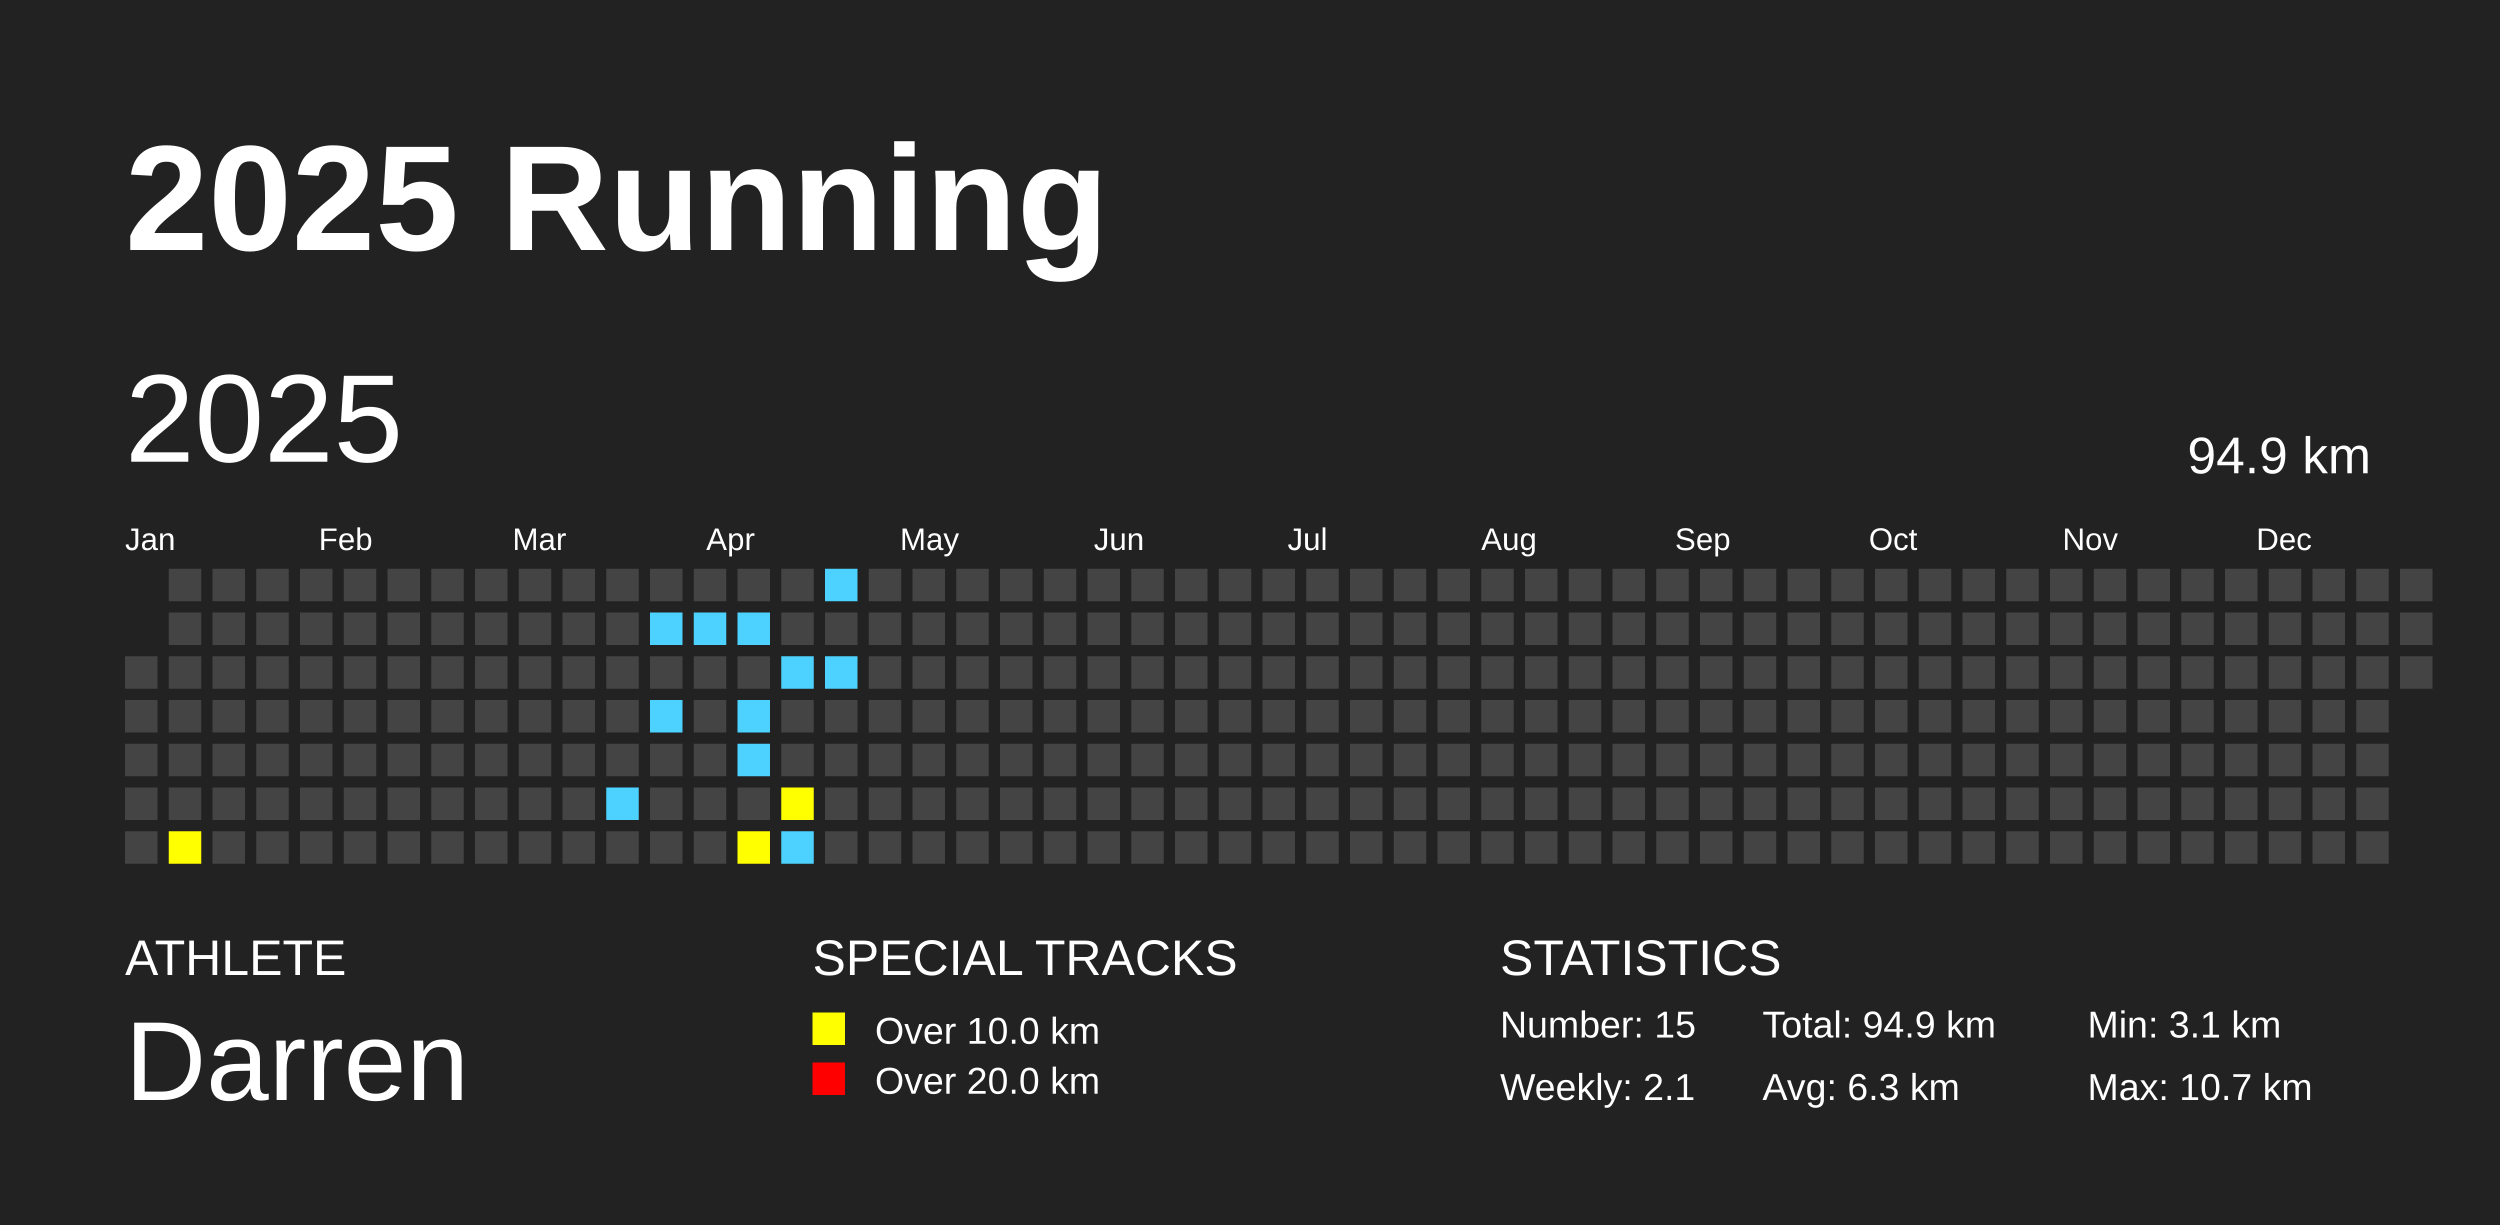
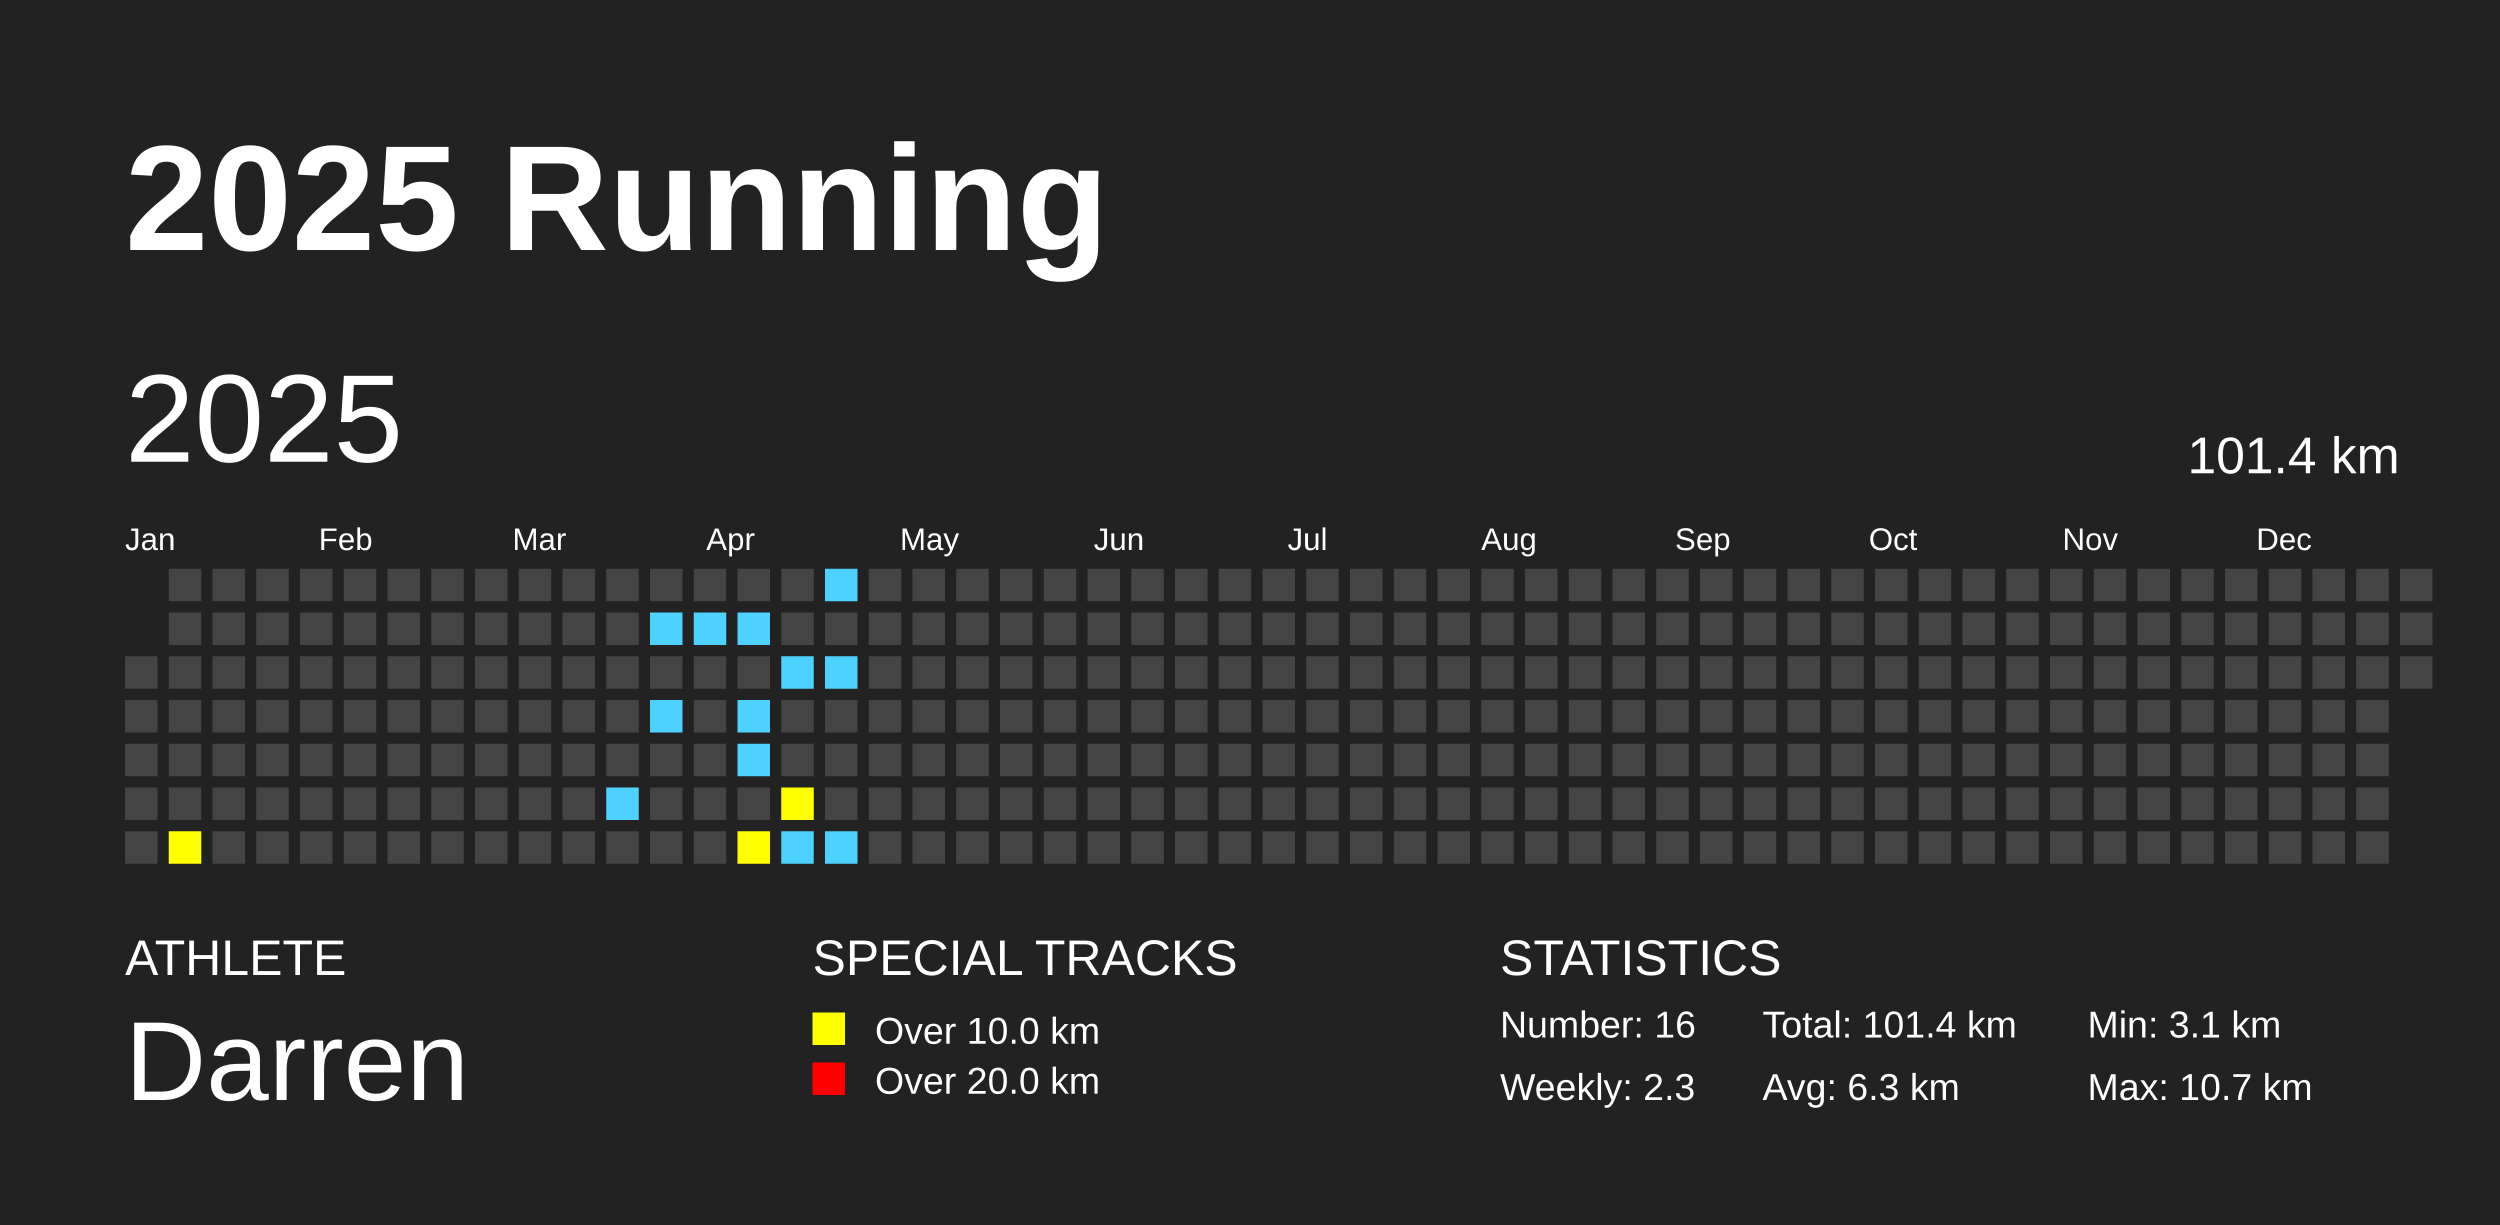
<svg xmlns="http://www.w3.org/2000/svg" baseProfile="full" height="98mm" version="1.1" viewBox="0,0,200,98" width="200mm">
  <defs />
  <rect fill="#222222" height="98" width="200" x="0" y="0" />
  <text fill="#FFFFFF" style="font-size:12px; font-family:Arial; font-weight:bold;" x="10" y="20">2025 Running</text>
  <text fill="#FFFFFF" style="font-size:4px; font-family:Arial" x="10" y="78">ATHLETE</text>
  <text fill="#FFFFFF" style="font-size:9px; font-family:Arial" x="10" y="88">Darren</text>
  <text fill="#FFFFFF" style="font-size:4px; font-family:Arial" x="65" y="78">SPECIAL TRACKS</text>
  <rect fill="yellow" height="2.6" width="2.6" x="65" y="81" />
  <text fill="#FFFFFF" style="font-size:3px; font-family:Arial" x="70" y="83.5">Over 10.0 km</text>
  <rect fill="red" height="2.6" width="2.6" x="65" y="85" />
  <text fill="#FFFFFF" style="font-size:3px; font-family:Arial" x="70" y="87.5">Over 20.0 km</text>
  <text fill="#FFFFFF" style="font-size:4px; font-family:Arial" x="120" y="78">STATISTICS</text>
-   <text fill="#FFFFFF" style="font-size:3px; font-family:Arial" x="120" y="83">Number: 15</text>
-   <text fill="#FFFFFF" style="font-size:3px; font-family:Arial" x="120" y="88">Weekly: 2.1</text>
-   <text fill="#FFFFFF" style="font-size:3px; font-family:Arial" x="141" y="83">Total: 94.9 km</text>
+   <text fill="#FFFFFF" style="font-size:3px; font-family:Arial" x="120" y="83">Number: 16</text>
+   <text fill="#FFFFFF" style="font-size:3px; font-family:Arial" x="120" y="88">Weekly: 2.3</text>
+   <text fill="#FFFFFF" style="font-size:3px; font-family:Arial" x="141" y="83">Total: 101.4 km</text>
  <text fill="#FFFFFF" style="font-size:3px; font-family:Arial" x="141" y="88">Avg: 6.3 km</text>
  <text fill="#FFFFFF" style="font-size:3px; font-family:Arial" x="167" y="83">Min: 3.1 km</text>
  <text fill="#FFFFFF" style="font-size:3px; font-family:Arial" x="167" y="88">Max: 10.7 km</text>
  <text dominant-baseline="hanging" fill="#FFFFFF" style="font-size:10.0px; font-family:Arial;" x="10" y="30">2025</text>
-   <text dominant-baseline="hanging" fill="#FFFFFF" style="font-size:4.125px; font-family:Arial;" x="175" y="35">94.9 km</text>
+   <text dominant-baseline="hanging" fill="#FFFFFF" style="font-size:4.125px; font-family:Arial;" x="175" y="35">101.4 km</text>
  <text fill="#FFFFFF" style="font-size:2.5px; font-family:Arial" x="10.0" y="44">Jan</text>
  <text fill="#FFFFFF" style="font-size:2.5px; font-family:Arial" x="25.5" y="44">Feb</text>
  <text fill="#FFFFFF" style="font-size:2.5px; font-family:Arial" x="41.0" y="44">Mar</text>
  <text fill="#FFFFFF" style="font-size:2.5px; font-family:Arial" x="56.5" y="44">Apr</text>
  <text fill="#FFFFFF" style="font-size:2.5px; font-family:Arial" x="72.0" y="44">May</text>
  <text fill="#FFFFFF" style="font-size:2.5px; font-family:Arial" x="87.5" y="44">Jun</text>
  <text fill="#FFFFFF" style="font-size:2.5px; font-family:Arial" x="103.0" y="44">Jul</text>
  <text fill="#FFFFFF" style="font-size:2.5px; font-family:Arial" x="118.5" y="44">Aug</text>
  <text fill="#FFFFFF" style="font-size:2.5px; font-family:Arial" x="134.0" y="44">Sep</text>
  <text fill="#FFFFFF" style="font-size:2.5px; font-family:Arial" x="149.5" y="44">Oct</text>
  <text fill="#FFFFFF" style="font-size:2.5px; font-family:Arial" x="165.0" y="44">Nov</text>
  <text fill="#FFFFFF" style="font-size:2.5px; font-family:Arial" x="180.5" y="44">Dec</text>
  <rect fill="#444444" height="2.6" width="2.6" x="10.0" y="52.5" />
  <rect fill="#444444" height="2.6" width="2.6" x="10.0" y="56.0" />
  <rect fill="#444444" height="2.6" width="2.6" x="10.0" y="59.5" />
  <rect fill="#444444" height="2.6" width="2.6" x="10.0" y="63.0" />
  <rect fill="#444444" height="2.6" width="2.6" x="10.0" y="66.5" />
  <rect fill="#444444" height="2.6" width="2.6" x="13.5" y="45.5" />
  <rect fill="#444444" height="2.6" width="2.6" x="13.5" y="49.0" />
  <rect fill="#444444" height="2.6" width="2.6" x="13.5" y="52.5" />
  <rect fill="#444444" height="2.6" width="2.6" x="13.5" y="56.0" />
  <rect fill="#444444" height="2.6" width="2.6" x="13.5" y="59.5" />
  <rect fill="#444444" height="2.6" width="2.6" x="13.5" y="63.0" />
  <rect fill="yellow" height="2.6" width="2.6" x="13.5" y="66.5" />
  <rect fill="#444444" height="2.6" width="2.6" x="17.0" y="45.5" />
  <rect fill="#444444" height="2.6" width="2.6" x="17.0" y="49.0" />
  <rect fill="#444444" height="2.6" width="2.6" x="17.0" y="52.5" />
  <rect fill="#444444" height="2.6" width="2.6" x="17.0" y="56.0" />
  <rect fill="#444444" height="2.6" width="2.6" x="17.0" y="59.5" />
  <rect fill="#444444" height="2.6" width="2.6" x="17.0" y="63.0" />
  <rect fill="#444444" height="2.6" width="2.6" x="17.0" y="66.5" />
  <rect fill="#444444" height="2.6" width="2.6" x="20.5" y="45.5" />
  <rect fill="#444444" height="2.6" width="2.6" x="20.5" y="49.0" />
  <rect fill="#444444" height="2.6" width="2.6" x="20.5" y="52.5" />
  <rect fill="#444444" height="2.6" width="2.6" x="20.5" y="56.0" />
  <rect fill="#444444" height="2.6" width="2.6" x="20.5" y="59.5" />
  <rect fill="#444444" height="2.6" width="2.6" x="20.5" y="63.0" />
  <rect fill="#444444" height="2.6" width="2.6" x="20.5" y="66.5" />
  <rect fill="#444444" height="2.6" width="2.6" x="24.0" y="45.5" />
  <rect fill="#444444" height="2.6" width="2.6" x="24.0" y="49.0" />
  <rect fill="#444444" height="2.6" width="2.6" x="24.0" y="52.5" />
  <rect fill="#444444" height="2.6" width="2.6" x="24.0" y="56.0" />
  <rect fill="#444444" height="2.6" width="2.6" x="24.0" y="59.5" />
  <rect fill="#444444" height="2.6" width="2.6" x="24.0" y="63.0" />
  <rect fill="#444444" height="2.6" width="2.6" x="24.0" y="66.5" />
  <rect fill="#444444" height="2.6" width="2.6" x="27.5" y="45.5" />
  <rect fill="#444444" height="2.6" width="2.6" x="27.5" y="49.0" />
  <rect fill="#444444" height="2.6" width="2.6" x="27.5" y="52.5" />
  <rect fill="#444444" height="2.6" width="2.6" x="27.5" y="56.0" />
  <rect fill="#444444" height="2.6" width="2.6" x="27.5" y="59.5" />
  <rect fill="#444444" height="2.6" width="2.6" x="27.5" y="63.0" />
  <rect fill="#444444" height="2.6" width="2.6" x="27.5" y="66.5" />
  <rect fill="#444444" height="2.6" width="2.6" x="31.0" y="45.5" />
  <rect fill="#444444" height="2.6" width="2.6" x="31.0" y="49.0" />
  <rect fill="#444444" height="2.6" width="2.6" x="31.0" y="52.5" />
  <rect fill="#444444" height="2.6" width="2.6" x="31.0" y="56.0" />
  <rect fill="#444444" height="2.6" width="2.6" x="31.0" y="59.5" />
  <rect fill="#444444" height="2.6" width="2.6" x="31.0" y="63.0" />
  <rect fill="#444444" height="2.6" width="2.6" x="31.0" y="66.5" />
  <rect fill="#444444" height="2.6" width="2.6" x="34.5" y="45.5" />
  <rect fill="#444444" height="2.6" width="2.6" x="34.5" y="49.0" />
  <rect fill="#444444" height="2.6" width="2.6" x="34.5" y="52.5" />
  <rect fill="#444444" height="2.6" width="2.6" x="34.5" y="56.0" />
  <rect fill="#444444" height="2.6" width="2.6" x="34.5" y="59.5" />
  <rect fill="#444444" height="2.6" width="2.6" x="34.5" y="63.0" />
  <rect fill="#444444" height="2.6" width="2.6" x="34.5" y="66.5" />
  <rect fill="#444444" height="2.6" width="2.6" x="38.0" y="45.5" />
  <rect fill="#444444" height="2.6" width="2.6" x="38.0" y="49.0" />
  <rect fill="#444444" height="2.6" width="2.6" x="38.0" y="52.5" />
  <rect fill="#444444" height="2.6" width="2.6" x="38.0" y="56.0" />
  <rect fill="#444444" height="2.6" width="2.6" x="38.0" y="59.5" />
  <rect fill="#444444" height="2.6" width="2.6" x="38.0" y="63.0" />
  <rect fill="#444444" height="2.6" width="2.6" x="38.0" y="66.5" />
  <rect fill="#444444" height="2.6" width="2.6" x="41.5" y="45.5" />
  <rect fill="#444444" height="2.6" width="2.6" x="41.5" y="49.0" />
  <rect fill="#444444" height="2.6" width="2.6" x="41.5" y="52.5" />
  <rect fill="#444444" height="2.6" width="2.6" x="41.5" y="56.0" />
  <rect fill="#444444" height="2.6" width="2.6" x="41.5" y="59.5" />
  <rect fill="#444444" height="2.6" width="2.6" x="41.5" y="63.0" />
  <rect fill="#444444" height="2.6" width="2.6" x="41.5" y="66.5" />
  <rect fill="#444444" height="2.6" width="2.6" x="45.0" y="45.5" />
  <rect fill="#444444" height="2.6" width="2.6" x="45.0" y="49.0" />
  <rect fill="#444444" height="2.6" width="2.6" x="45.0" y="52.5" />
  <rect fill="#444444" height="2.6" width="2.6" x="45.0" y="56.0" />
  <rect fill="#444444" height="2.6" width="2.6" x="45.0" y="59.5" />
  <rect fill="#444444" height="2.6" width="2.6" x="45.0" y="63.0" />
  <rect fill="#444444" height="2.6" width="2.6" x="45.0" y="66.5" />
  <rect fill="#444444" height="2.6" width="2.6" x="48.5" y="45.5" />
  <rect fill="#444444" height="2.6" width="2.6" x="48.5" y="49.0" />
  <rect fill="#444444" height="2.6" width="2.6" x="48.5" y="52.5" />
  <rect fill="#444444" height="2.6" width="2.6" x="48.5" y="56.0" />
  <rect fill="#444444" height="2.6" width="2.6" x="48.5" y="59.5" />
  <rect fill="#4DD2FF" height="2.6" width="2.6" x="48.5" y="63.0" />
  <rect fill="#444444" height="2.6" width="2.6" x="48.5" y="66.5" />
  <rect fill="#444444" height="2.6" width="2.6" x="52.0" y="45.5" />
  <rect fill="#4DD2FF" height="2.6" width="2.6" x="52.0" y="49.0" />
  <rect fill="#444444" height="2.6" width="2.6" x="52.0" y="52.5" />
  <rect fill="#4DD2FF" height="2.6" width="2.6" x="52.0" y="56.0" />
  <rect fill="#444444" height="2.6" width="2.6" x="52.0" y="59.5" />
  <rect fill="#444444" height="2.6" width="2.6" x="52.0" y="63.0" />
  <rect fill="#444444" height="2.6" width="2.6" x="52.0" y="66.5" />
  <rect fill="#444444" height="2.6" width="2.6" x="55.5" y="45.5" />
  <rect fill="#4DD2FF" height="2.6" width="2.6" x="55.5" y="49.0" />
  <rect fill="#444444" height="2.6" width="2.6" x="55.5" y="52.5" />
  <rect fill="#444444" height="2.6" width="2.6" x="55.5" y="56.0" />
  <rect fill="#444444" height="2.6" width="2.6" x="55.5" y="59.5" />
  <rect fill="#444444" height="2.6" width="2.6" x="55.5" y="63.0" />
  <rect fill="#444444" height="2.6" width="2.6" x="55.5" y="66.5" />
  <rect fill="#444444" height="2.6" width="2.6" x="59.0" y="45.5" />
  <rect fill="#4DD2FF" height="2.6" width="2.6" x="59.0" y="49.0" />
  <rect fill="#444444" height="2.6" width="2.6" x="59.0" y="52.5" />
  <rect fill="#4DD2FF" height="2.6" width="2.6" x="59.0" y="56.0" />
  <rect fill="#4DD2FF" height="2.6" width="2.6" x="59.0" y="59.5" />
  <rect fill="#444444" height="2.6" width="2.6" x="59.0" y="63.0" />
  <rect fill="yellow" height="2.6" width="2.6" x="59.0" y="66.5" />
  <rect fill="#444444" height="2.6" width="2.6" x="62.5" y="45.5" />
  <rect fill="#444444" height="2.6" width="2.6" x="62.5" y="49.0" />
  <rect fill="#4DD2FF" height="2.6" width="2.6" x="62.5" y="52.5" />
  <rect fill="#444444" height="2.6" width="2.6" x="62.5" y="56.0" />
  <rect fill="#444444" height="2.6" width="2.6" x="62.5" y="59.5" />
  <rect fill="yellow" height="2.6" width="2.6" x="62.5" y="63.0" />
  <rect fill="#4DD2FF" height="2.6" width="2.6" x="62.5" y="66.5" />
  <rect fill="#4DD2FF" height="2.6" width="2.6" x="66.0" y="45.5" />
  <rect fill="#444444" height="2.6" width="2.6" x="66.0" y="49.0" />
  <rect fill="#4DD2FF" height="2.6" width="2.6" x="66.0" y="52.5" />
  <rect fill="#444444" height="2.6" width="2.6" x="66.0" y="56.0" />
  <rect fill="#444444" height="2.6" width="2.6" x="66.0" y="59.5" />
  <rect fill="#444444" height="2.6" width="2.6" x="66.0" y="63.0" />
-   <rect fill="#444444" height="2.6" width="2.6" x="66.0" y="66.5" />
+   <rect fill="#4DD2FF" height="2.6" width="2.6" x="66.0" y="66.5" />
  <rect fill="#444444" height="2.6" width="2.6" x="69.5" y="45.5" />
  <rect fill="#444444" height="2.6" width="2.6" x="69.5" y="49.0" />
  <rect fill="#444444" height="2.6" width="2.6" x="69.5" y="52.5" />
  <rect fill="#444444" height="2.6" width="2.6" x="69.5" y="56.0" />
  <rect fill="#444444" height="2.6" width="2.6" x="69.5" y="59.5" />
  <rect fill="#444444" height="2.6" width="2.6" x="69.5" y="63.0" />
  <rect fill="#444444" height="2.6" width="2.6" x="69.5" y="66.5" />
  <rect fill="#444444" height="2.6" width="2.6" x="73.0" y="45.5" />
  <rect fill="#444444" height="2.6" width="2.6" x="73.0" y="49.0" />
  <rect fill="#444444" height="2.6" width="2.6" x="73.0" y="52.5" />
  <rect fill="#444444" height="2.6" width="2.6" x="73.0" y="56.0" />
  <rect fill="#444444" height="2.6" width="2.6" x="73.0" y="59.5" />
  <rect fill="#444444" height="2.6" width="2.6" x="73.0" y="63.0" />
  <rect fill="#444444" height="2.6" width="2.6" x="73.0" y="66.5" />
  <rect fill="#444444" height="2.6" width="2.6" x="76.5" y="45.5" />
  <rect fill="#444444" height="2.6" width="2.6" x="76.5" y="49.0" />
  <rect fill="#444444" height="2.6" width="2.6" x="76.5" y="52.5" />
  <rect fill="#444444" height="2.6" width="2.6" x="76.5" y="56.0" />
  <rect fill="#444444" height="2.6" width="2.6" x="76.5" y="59.5" />
  <rect fill="#444444" height="2.6" width="2.6" x="76.5" y="63.0" />
  <rect fill="#444444" height="2.6" width="2.6" x="76.5" y="66.5" />
  <rect fill="#444444" height="2.6" width="2.6" x="80.0" y="45.5" />
  <rect fill="#444444" height="2.6" width="2.6" x="80.0" y="49.0" />
  <rect fill="#444444" height="2.6" width="2.6" x="80.0" y="52.5" />
  <rect fill="#444444" height="2.6" width="2.6" x="80.0" y="56.0" />
  <rect fill="#444444" height="2.6" width="2.6" x="80.0" y="59.5" />
  <rect fill="#444444" height="2.6" width="2.6" x="80.0" y="63.0" />
  <rect fill="#444444" height="2.6" width="2.6" x="80.0" y="66.5" />
  <rect fill="#444444" height="2.6" width="2.6" x="83.5" y="45.5" />
  <rect fill="#444444" height="2.6" width="2.6" x="83.5" y="49.0" />
  <rect fill="#444444" height="2.6" width="2.6" x="83.5" y="52.5" />
  <rect fill="#444444" height="2.6" width="2.6" x="83.5" y="56.0" />
  <rect fill="#444444" height="2.6" width="2.6" x="83.5" y="59.5" />
  <rect fill="#444444" height="2.6" width="2.6" x="83.5" y="63.0" />
  <rect fill="#444444" height="2.6" width="2.6" x="83.5" y="66.5" />
  <rect fill="#444444" height="2.6" width="2.6" x="87.0" y="45.5" />
  <rect fill="#444444" height="2.6" width="2.6" x="87.0" y="49.0" />
  <rect fill="#444444" height="2.6" width="2.6" x="87.0" y="52.5" />
  <rect fill="#444444" height="2.6" width="2.6" x="87.0" y="56.0" />
  <rect fill="#444444" height="2.6" width="2.6" x="87.0" y="59.5" />
  <rect fill="#444444" height="2.6" width="2.6" x="87.0" y="63.0" />
  <rect fill="#444444" height="2.6" width="2.6" x="87.0" y="66.5" />
  <rect fill="#444444" height="2.6" width="2.6" x="90.5" y="45.5" />
  <rect fill="#444444" height="2.6" width="2.6" x="90.5" y="49.0" />
  <rect fill="#444444" height="2.6" width="2.6" x="90.5" y="52.5" />
  <rect fill="#444444" height="2.6" width="2.6" x="90.5" y="56.0" />
  <rect fill="#444444" height="2.6" width="2.6" x="90.5" y="59.5" />
  <rect fill="#444444" height="2.6" width="2.6" x="90.5" y="63.0" />
  <rect fill="#444444" height="2.6" width="2.6" x="90.5" y="66.5" />
  <rect fill="#444444" height="2.6" width="2.6" x="94.0" y="45.5" />
  <rect fill="#444444" height="2.6" width="2.6" x="94.0" y="49.0" />
  <rect fill="#444444" height="2.6" width="2.6" x="94.0" y="52.5" />
  <rect fill="#444444" height="2.6" width="2.6" x="94.0" y="56.0" />
  <rect fill="#444444" height="2.6" width="2.6" x="94.0" y="59.5" />
  <rect fill="#444444" height="2.6" width="2.6" x="94.0" y="63.0" />
  <rect fill="#444444" height="2.6" width="2.6" x="94.0" y="66.5" />
  <rect fill="#444444" height="2.6" width="2.6" x="97.5" y="45.5" />
  <rect fill="#444444" height="2.6" width="2.6" x="97.5" y="49.0" />
  <rect fill="#444444" height="2.6" width="2.6" x="97.5" y="52.5" />
  <rect fill="#444444" height="2.6" width="2.6" x="97.5" y="56.0" />
  <rect fill="#444444" height="2.6" width="2.6" x="97.5" y="59.5" />
  <rect fill="#444444" height="2.6" width="2.6" x="97.5" y="63.0" />
  <rect fill="#444444" height="2.6" width="2.6" x="97.5" y="66.5" />
  <rect fill="#444444" height="2.6" width="2.6" x="101.0" y="45.5" />
  <rect fill="#444444" height="2.6" width="2.6" x="101.0" y="49.0" />
  <rect fill="#444444" height="2.6" width="2.6" x="101.0" y="52.5" />
  <rect fill="#444444" height="2.6" width="2.6" x="101.0" y="56.0" />
  <rect fill="#444444" height="2.6" width="2.6" x="101.0" y="59.5" />
  <rect fill="#444444" height="2.6" width="2.6" x="101.0" y="63.0" />
  <rect fill="#444444" height="2.6" width="2.6" x="101.0" y="66.5" />
  <rect fill="#444444" height="2.6" width="2.6" x="104.5" y="45.5" />
  <rect fill="#444444" height="2.6" width="2.6" x="104.5" y="49.0" />
  <rect fill="#444444" height="2.6" width="2.6" x="104.5" y="52.5" />
  <rect fill="#444444" height="2.6" width="2.6" x="104.5" y="56.0" />
  <rect fill="#444444" height="2.6" width="2.6" x="104.5" y="59.5" />
  <rect fill="#444444" height="2.6" width="2.6" x="104.5" y="63.0" />
  <rect fill="#444444" height="2.6" width="2.6" x="104.5" y="66.5" />
  <rect fill="#444444" height="2.6" width="2.6" x="108.0" y="45.5" />
  <rect fill="#444444" height="2.6" width="2.6" x="108.0" y="49.0" />
  <rect fill="#444444" height="2.6" width="2.6" x="108.0" y="52.5" />
  <rect fill="#444444" height="2.6" width="2.6" x="108.0" y="56.0" />
  <rect fill="#444444" height="2.6" width="2.6" x="108.0" y="59.5" />
  <rect fill="#444444" height="2.6" width="2.6" x="108.0" y="63.0" />
  <rect fill="#444444" height="2.6" width="2.6" x="108.0" y="66.5" />
  <rect fill="#444444" height="2.6" width="2.6" x="111.5" y="45.5" />
  <rect fill="#444444" height="2.6" width="2.6" x="111.5" y="49.0" />
  <rect fill="#444444" height="2.6" width="2.6" x="111.5" y="52.5" />
  <rect fill="#444444" height="2.6" width="2.6" x="111.5" y="56.0" />
  <rect fill="#444444" height="2.6" width="2.6" x="111.5" y="59.5" />
  <rect fill="#444444" height="2.6" width="2.6" x="111.5" y="63.0" />
  <rect fill="#444444" height="2.6" width="2.6" x="111.5" y="66.5" />
  <rect fill="#444444" height="2.6" width="2.6" x="115.0" y="45.5" />
  <rect fill="#444444" height="2.6" width="2.6" x="115.0" y="49.0" />
  <rect fill="#444444" height="2.6" width="2.6" x="115.0" y="52.5" />
  <rect fill="#444444" height="2.6" width="2.6" x="115.0" y="56.0" />
  <rect fill="#444444" height="2.6" width="2.6" x="115.0" y="59.5" />
  <rect fill="#444444" height="2.6" width="2.6" x="115.0" y="63.0" />
  <rect fill="#444444" height="2.6" width="2.6" x="115.0" y="66.5" />
  <rect fill="#444444" height="2.6" width="2.6" x="118.5" y="45.5" />
  <rect fill="#444444" height="2.6" width="2.6" x="118.5" y="49.0" />
  <rect fill="#444444" height="2.6" width="2.6" x="118.5" y="52.5" />
  <rect fill="#444444" height="2.6" width="2.6" x="118.5" y="56.0" />
  <rect fill="#444444" height="2.6" width="2.6" x="118.5" y="59.5" />
  <rect fill="#444444" height="2.6" width="2.6" x="118.5" y="63.0" />
  <rect fill="#444444" height="2.6" width="2.6" x="118.5" y="66.5" />
  <rect fill="#444444" height="2.6" width="2.6" x="122.0" y="45.5" />
  <rect fill="#444444" height="2.6" width="2.6" x="122.0" y="49.0" />
  <rect fill="#444444" height="2.6" width="2.6" x="122.0" y="52.5" />
  <rect fill="#444444" height="2.6" width="2.6" x="122.0" y="56.0" />
  <rect fill="#444444" height="2.6" width="2.6" x="122.0" y="59.5" />
  <rect fill="#444444" height="2.6" width="2.6" x="122.0" y="63.0" />
  <rect fill="#444444" height="2.6" width="2.6" x="122.0" y="66.5" />
  <rect fill="#444444" height="2.6" width="2.6" x="125.5" y="45.5" />
  <rect fill="#444444" height="2.6" width="2.6" x="125.5" y="49.0" />
  <rect fill="#444444" height="2.6" width="2.6" x="125.5" y="52.5" />
  <rect fill="#444444" height="2.6" width="2.6" x="125.5" y="56.0" />
  <rect fill="#444444" height="2.6" width="2.6" x="125.5" y="59.5" />
  <rect fill="#444444" height="2.6" width="2.6" x="125.5" y="63.0" />
  <rect fill="#444444" height="2.6" width="2.6" x="125.5" y="66.5" />
  <rect fill="#444444" height="2.6" width="2.6" x="129.0" y="45.5" />
  <rect fill="#444444" height="2.6" width="2.6" x="129.0" y="49.0" />
  <rect fill="#444444" height="2.6" width="2.6" x="129.0" y="52.5" />
  <rect fill="#444444" height="2.6" width="2.6" x="129.0" y="56.0" />
  <rect fill="#444444" height="2.6" width="2.6" x="129.0" y="59.5" />
  <rect fill="#444444" height="2.6" width="2.6" x="129.0" y="63.0" />
  <rect fill="#444444" height="2.6" width="2.6" x="129.0" y="66.5" />
  <rect fill="#444444" height="2.6" width="2.6" x="132.5" y="45.5" />
  <rect fill="#444444" height="2.6" width="2.6" x="132.5" y="49.0" />
  <rect fill="#444444" height="2.6" width="2.6" x="132.5" y="52.5" />
  <rect fill="#444444" height="2.6" width="2.6" x="132.5" y="56.0" />
  <rect fill="#444444" height="2.6" width="2.6" x="132.5" y="59.5" />
  <rect fill="#444444" height="2.6" width="2.6" x="132.5" y="63.0" />
  <rect fill="#444444" height="2.6" width="2.6" x="132.5" y="66.5" />
  <rect fill="#444444" height="2.6" width="2.6" x="136.0" y="45.5" />
  <rect fill="#444444" height="2.6" width="2.6" x="136.0" y="49.0" />
  <rect fill="#444444" height="2.6" width="2.6" x="136.0" y="52.5" />
  <rect fill="#444444" height="2.6" width="2.6" x="136.0" y="56.0" />
  <rect fill="#444444" height="2.6" width="2.6" x="136.0" y="59.5" />
  <rect fill="#444444" height="2.6" width="2.6" x="136.0" y="63.0" />
  <rect fill="#444444" height="2.6" width="2.6" x="136.0" y="66.5" />
  <rect fill="#444444" height="2.6" width="2.6" x="139.5" y="45.5" />
  <rect fill="#444444" height="2.6" width="2.6" x="139.5" y="49.0" />
  <rect fill="#444444" height="2.6" width="2.6" x="139.5" y="52.5" />
  <rect fill="#444444" height="2.6" width="2.6" x="139.5" y="56.0" />
  <rect fill="#444444" height="2.6" width="2.6" x="139.5" y="59.5" />
  <rect fill="#444444" height="2.6" width="2.6" x="139.5" y="63.0" />
  <rect fill="#444444" height="2.6" width="2.6" x="139.5" y="66.5" />
  <rect fill="#444444" height="2.6" width="2.6" x="143.0" y="45.5" />
  <rect fill="#444444" height="2.6" width="2.6" x="143.0" y="49.0" />
  <rect fill="#444444" height="2.6" width="2.6" x="143.0" y="52.5" />
  <rect fill="#444444" height="2.6" width="2.6" x="143.0" y="56.0" />
  <rect fill="#444444" height="2.6" width="2.6" x="143.0" y="59.5" />
  <rect fill="#444444" height="2.6" width="2.6" x="143.0" y="63.0" />
  <rect fill="#444444" height="2.6" width="2.6" x="143.0" y="66.5" />
  <rect fill="#444444" height="2.6" width="2.6" x="146.5" y="45.5" />
  <rect fill="#444444" height="2.6" width="2.6" x="146.5" y="49.0" />
  <rect fill="#444444" height="2.6" width="2.6" x="146.5" y="52.5" />
  <rect fill="#444444" height="2.6" width="2.6" x="146.5" y="56.0" />
  <rect fill="#444444" height="2.6" width="2.6" x="146.5" y="59.5" />
  <rect fill="#444444" height="2.6" width="2.6" x="146.5" y="63.0" />
  <rect fill="#444444" height="2.6" width="2.6" x="146.5" y="66.5" />
  <rect fill="#444444" height="2.6" width="2.6" x="150.0" y="45.5" />
  <rect fill="#444444" height="2.6" width="2.6" x="150.0" y="49.0" />
  <rect fill="#444444" height="2.6" width="2.6" x="150.0" y="52.5" />
  <rect fill="#444444" height="2.6" width="2.6" x="150.0" y="56.0" />
  <rect fill="#444444" height="2.6" width="2.6" x="150.0" y="59.5" />
  <rect fill="#444444" height="2.6" width="2.6" x="150.0" y="63.0" />
  <rect fill="#444444" height="2.6" width="2.6" x="150.0" y="66.5" />
  <rect fill="#444444" height="2.6" width="2.6" x="153.5" y="45.5" />
  <rect fill="#444444" height="2.6" width="2.6" x="153.5" y="49.0" />
  <rect fill="#444444" height="2.6" width="2.6" x="153.5" y="52.5" />
  <rect fill="#444444" height="2.6" width="2.6" x="153.5" y="56.0" />
  <rect fill="#444444" height="2.6" width="2.6" x="153.5" y="59.5" />
  <rect fill="#444444" height="2.6" width="2.6" x="153.5" y="63.0" />
  <rect fill="#444444" height="2.6" width="2.6" x="153.5" y="66.5" />
  <rect fill="#444444" height="2.6" width="2.6" x="157.0" y="45.5" />
  <rect fill="#444444" height="2.6" width="2.6" x="157.0" y="49.0" />
  <rect fill="#444444" height="2.6" width="2.6" x="157.0" y="52.5" />
  <rect fill="#444444" height="2.6" width="2.6" x="157.0" y="56.0" />
  <rect fill="#444444" height="2.6" width="2.6" x="157.0" y="59.5" />
  <rect fill="#444444" height="2.6" width="2.6" x="157.0" y="63.0" />
  <rect fill="#444444" height="2.6" width="2.6" x="157.0" y="66.5" />
  <rect fill="#444444" height="2.6" width="2.6" x="160.5" y="45.5" />
  <rect fill="#444444" height="2.6" width="2.6" x="160.5" y="49.0" />
  <rect fill="#444444" height="2.6" width="2.6" x="160.5" y="52.5" />
  <rect fill="#444444" height="2.6" width="2.6" x="160.5" y="56.0" />
  <rect fill="#444444" height="2.6" width="2.6" x="160.5" y="59.5" />
  <rect fill="#444444" height="2.6" width="2.6" x="160.5" y="63.0" />
  <rect fill="#444444" height="2.6" width="2.6" x="160.5" y="66.5" />
  <rect fill="#444444" height="2.6" width="2.6" x="164.0" y="45.5" />
  <rect fill="#444444" height="2.6" width="2.6" x="164.0" y="49.0" />
  <rect fill="#444444" height="2.6" width="2.6" x="164.0" y="52.5" />
  <rect fill="#444444" height="2.6" width="2.6" x="164.0" y="56.0" />
  <rect fill="#444444" height="2.6" width="2.6" x="164.0" y="59.5" />
  <rect fill="#444444" height="2.6" width="2.6" x="164.0" y="63.0" />
  <rect fill="#444444" height="2.6" width="2.6" x="164.0" y="66.5" />
  <rect fill="#444444" height="2.6" width="2.6" x="167.5" y="45.5" />
  <rect fill="#444444" height="2.6" width="2.6" x="167.5" y="49.0" />
  <rect fill="#444444" height="2.6" width="2.6" x="167.5" y="52.5" />
  <rect fill="#444444" height="2.6" width="2.6" x="167.5" y="56.0" />
  <rect fill="#444444" height="2.6" width="2.6" x="167.5" y="59.5" />
  <rect fill="#444444" height="2.6" width="2.6" x="167.5" y="63.0" />
  <rect fill="#444444" height="2.6" width="2.6" x="167.5" y="66.5" />
  <rect fill="#444444" height="2.6" width="2.6" x="171.0" y="45.5" />
  <rect fill="#444444" height="2.6" width="2.6" x="171.0" y="49.0" />
  <rect fill="#444444" height="2.6" width="2.6" x="171.0" y="52.5" />
  <rect fill="#444444" height="2.6" width="2.6" x="171.0" y="56.0" />
  <rect fill="#444444" height="2.6" width="2.6" x="171.0" y="59.5" />
  <rect fill="#444444" height="2.6" width="2.6" x="171.0" y="63.0" />
  <rect fill="#444444" height="2.6" width="2.6" x="171.0" y="66.5" />
  <rect fill="#444444" height="2.6" width="2.6" x="174.5" y="45.5" />
  <rect fill="#444444" height="2.6" width="2.6" x="174.5" y="49.0" />
  <rect fill="#444444" height="2.6" width="2.6" x="174.5" y="52.5" />
  <rect fill="#444444" height="2.6" width="2.6" x="174.5" y="56.0" />
  <rect fill="#444444" height="2.6" width="2.6" x="174.5" y="59.5" />
  <rect fill="#444444" height="2.6" width="2.6" x="174.5" y="63.0" />
  <rect fill="#444444" height="2.6" width="2.6" x="174.5" y="66.5" />
  <rect fill="#444444" height="2.6" width="2.6" x="178.0" y="45.5" />
  <rect fill="#444444" height="2.6" width="2.6" x="178.0" y="49.0" />
  <rect fill="#444444" height="2.6" width="2.6" x="178.0" y="52.5" />
  <rect fill="#444444" height="2.6" width="2.6" x="178.0" y="56.0" />
  <rect fill="#444444" height="2.6" width="2.6" x="178.0" y="59.5" />
  <rect fill="#444444" height="2.6" width="2.6" x="178.0" y="63.0" />
  <rect fill="#444444" height="2.6" width="2.6" x="178.0" y="66.5" />
  <rect fill="#444444" height="2.6" width="2.6" x="181.5" y="45.5" />
  <rect fill="#444444" height="2.6" width="2.6" x="181.5" y="49.0" />
  <rect fill="#444444" height="2.6" width="2.6" x="181.5" y="52.5" />
  <rect fill="#444444" height="2.6" width="2.6" x="181.5" y="56.0" />
  <rect fill="#444444" height="2.6" width="2.6" x="181.5" y="59.5" />
  <rect fill="#444444" height="2.6" width="2.6" x="181.5" y="63.0" />
  <rect fill="#444444" height="2.6" width="2.6" x="181.5" y="66.5" />
  <rect fill="#444444" height="2.6" width="2.6" x="185.0" y="45.5" />
  <rect fill="#444444" height="2.6" width="2.6" x="185.0" y="49.0" />
  <rect fill="#444444" height="2.6" width="2.6" x="185.0" y="52.5" />
  <rect fill="#444444" height="2.6" width="2.6" x="185.0" y="56.0" />
  <rect fill="#444444" height="2.6" width="2.6" x="185.0" y="59.5" />
  <rect fill="#444444" height="2.6" width="2.6" x="185.0" y="63.0" />
  <rect fill="#444444" height="2.6" width="2.6" x="185.0" y="66.5" />
  <rect fill="#444444" height="2.6" width="2.6" x="188.5" y="45.5" />
  <rect fill="#444444" height="2.6" width="2.6" x="188.5" y="49.0" />
  <rect fill="#444444" height="2.6" width="2.6" x="188.5" y="52.5" />
  <rect fill="#444444" height="2.6" width="2.6" x="188.5" y="56.0" />
  <rect fill="#444444" height="2.6" width="2.6" x="188.5" y="59.5" />
  <rect fill="#444444" height="2.6" width="2.6" x="188.5" y="63.0" />
  <rect fill="#444444" height="2.6" width="2.6" x="188.5" y="66.5" />
  <rect fill="#444444" height="2.6" width="2.6" x="192.0" y="45.5" />
  <rect fill="#444444" height="2.6" width="2.6" x="192.0" y="49.0" />
  <rect fill="#444444" height="2.6" width="2.6" x="192.0" y="52.5" />
</svg>
